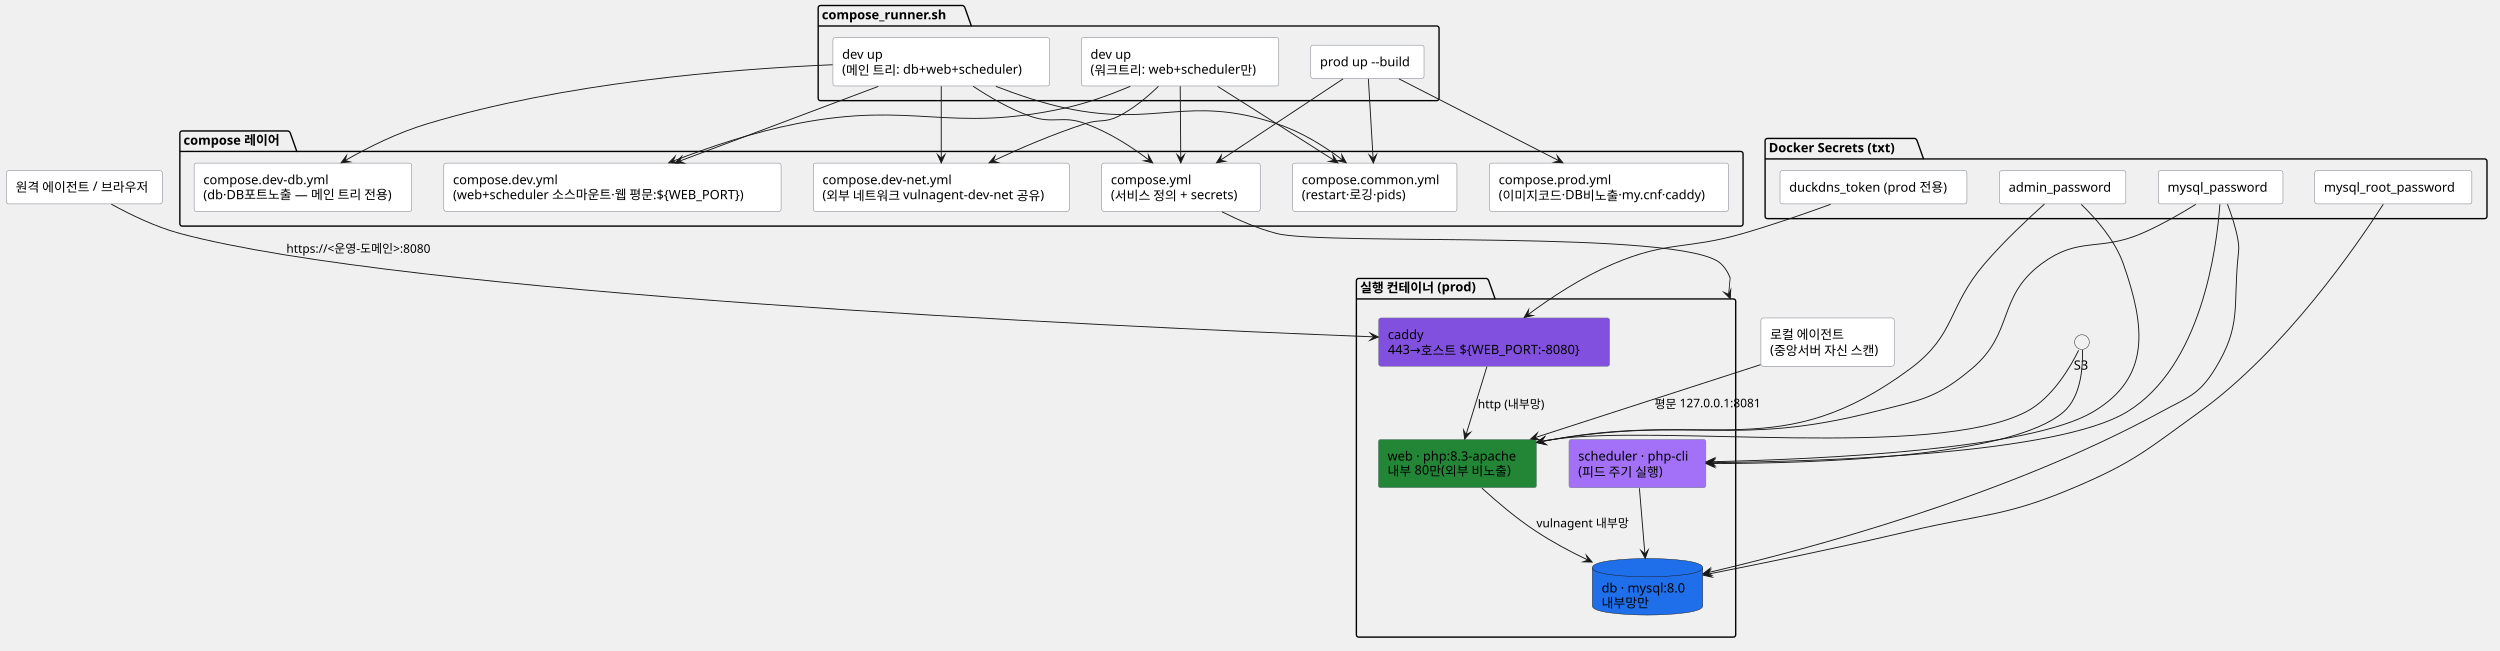
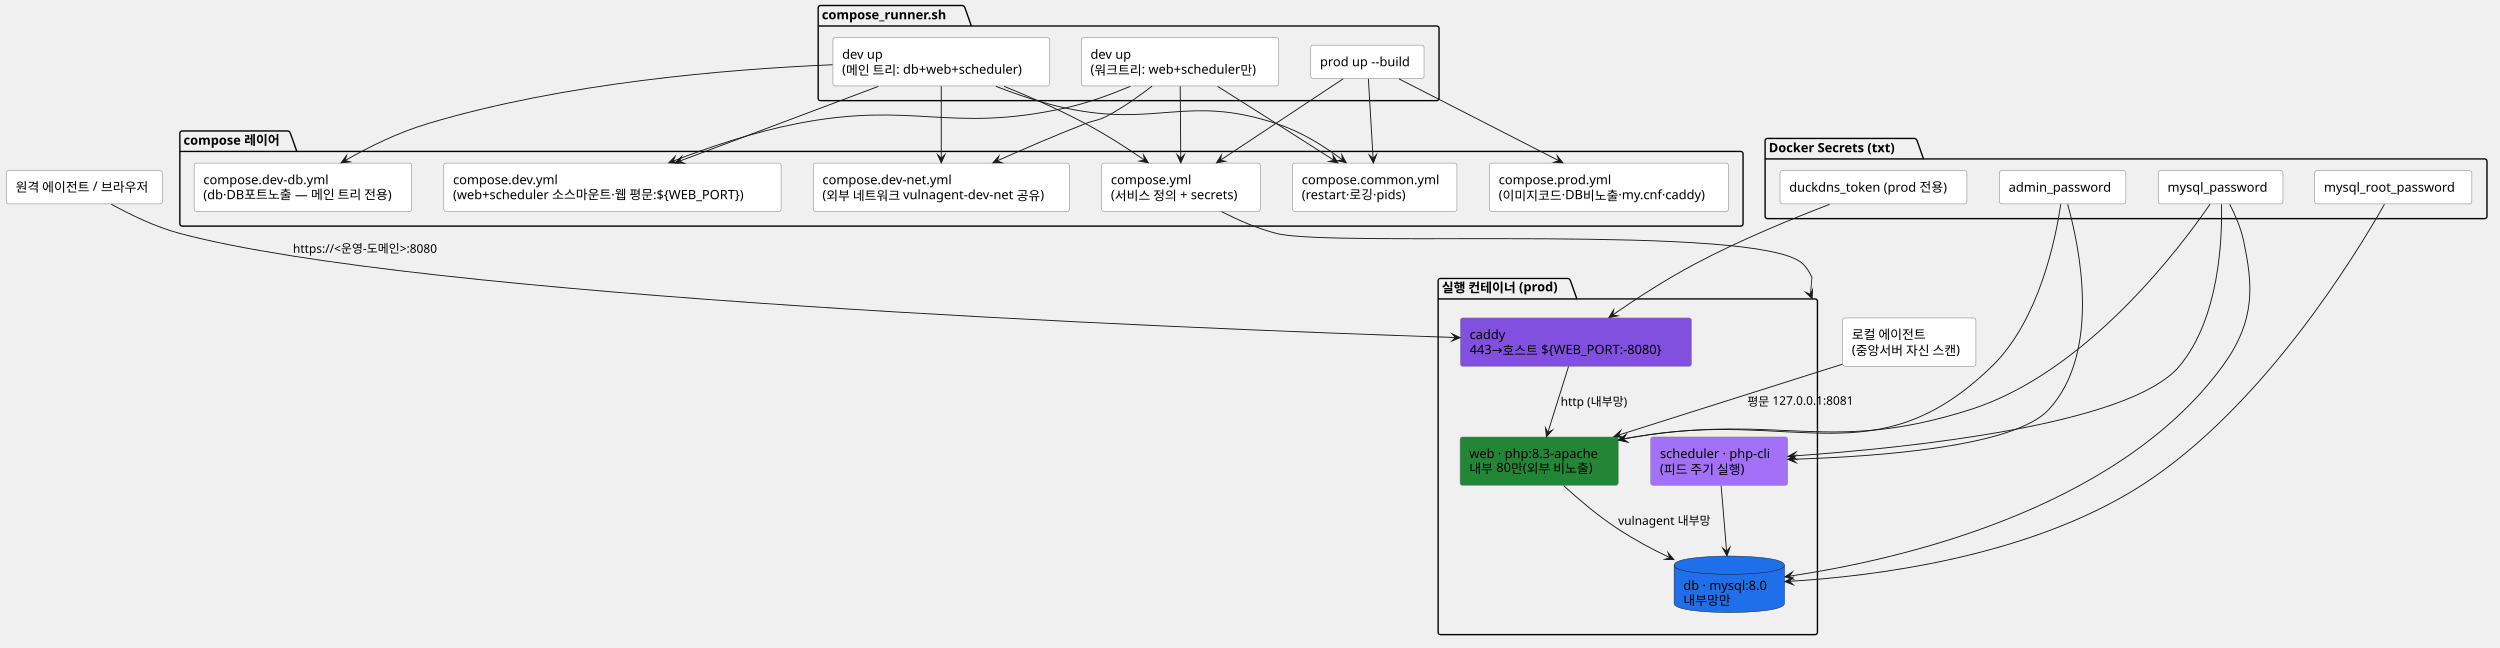
- <svg xmlns="http://www.w3.org/2000/svg" contentStyleType="text/css" data-diagram-type="DESCRIPTION" height="708px" preserveAspectRatio="none" style="width:2722px;height:708px;background:#FFFFFF;" version="1.1" viewBox="0 0 2722 708" width="2722px" zoomAndPan="magnify">
+ <svg xmlns="http://www.w3.org/2000/svg" contentStyleType="text/css" data-diagram-type="DESCRIPTION" height="705px" preserveAspectRatio="none" style="width:2722px;height:705px;background:#FFFFFF;" version="1.1" viewBox="0 0 2722 705" width="2722px" zoomAndPan="magnify">
  <defs />
  <g>
    <g class="cluster" data-qualified-name="Runner" data-source-line="11" id="ent0001">
      <path d="M893.33,6 L1048.125,6 A3.75,3.75 0 0 1 1050.625,8.5 L1057.625,28.297 L1564.33,28.297 A2.5,2.5 0 0 1 1566.83,30.797 L1566.83,107.09 A2.5,2.5 0 0 1 1564.33,109.59 L893.33,109.59 A2.5,2.5 0 0 1 890.83,107.09 L890.83,8.5 A2.5,2.5 0 0 1 893.33,6" fill="none" style="stroke:#000000;stroke-width:1.5;" />
      <line style="stroke:#000000;stroke-width:1.5;" x1="890.83" x2="1057.625" y1="28.297" y2="28.297" />
      <text fill="#000000" font-family="sans-serif" font-size="14" font-weight="700" lengthAdjust="spacing" textLength="153.795" x="894.83" y="20.995">compose_runner.sh</text>
    </g>
    <g class="cluster" data-qualified-name="Files" data-source-line="17" id="ent0005">
      <path d="M198.33,142.59 L313.656,142.59 A3.75,3.75 0 0 1 316.156,145.09 L323.156,164.887 L1895.33,164.887 A2.5,2.5 0 0 1 1897.83,167.387 L1897.83,243.69 A2.5,2.5 0 0 1 1895.33,246.19 L198.33,246.19 A2.5,2.5 0 0 1 195.83,243.69 L195.83,145.09 A2.5,2.5 0 0 1 198.33,142.59" fill="none" style="stroke:#000000;stroke-width:1.5;" />
      <line style="stroke:#000000;stroke-width:1.5;" x1="195.83" x2="323.156" y1="164.887" y2="164.887" />
      <text fill="#000000" font-family="sans-serif" font-size="14" font-weight="700" lengthAdjust="spacing" textLength="114.326" x="199.83" y="157.585">compose 레이어</text>
    </g>
    <g class="cluster" data-qualified-name="Secrets" data-source-line="26" id="ent0012">
      <path d="M1924.33,150.74 L2084.84,150.74 A3.75,3.75 0 0 1 2087.34,153.24 L2094.34,173.037 L2705.33,173.037 A2.5,2.5 0 0 1 2707.83,175.537 L2707.83,235.54 A2.5,2.5 0 0 1 2705.33,238.04 L1924.33,238.04 A2.5,2.5 0 0 1 1921.83,235.54 L1921.83,153.24 A2.5,2.5 0 0 1 1924.33,150.74" fill="none" style="stroke:#000000;stroke-width:1.5;" />
      <line style="stroke:#000000;stroke-width:1.5;" x1="1921.83" x2="2094.34" y1="173.037" y2="173.037" />
      <text fill="#000000" font-family="sans-serif" font-size="14" font-weight="700" lengthAdjust="spacing" textLength="159.51" x="1925.83" y="165.735">Docker Secrets (txt)</text>
    </g>
    <g class="cluster" data-qualified-name="Stack" data-source-line="33" id="ent0017">
-       <path d="M1479.33,303.19 L1618.4,303.19 A3.75,3.75 0 0 1 1620.9,305.69 L1627.9,325.487 L1887.33,325.487 A2.5,2.5 0 0 1 1889.83,327.987 L1889.83,691.17 A2.5,2.5 0 0 1 1887.33,693.67 L1479.33,693.67 A2.5,2.5 0 0 1 1476.83,691.17 L1476.83,305.69 A2.5,2.5 0 0 1 1479.33,303.19" fill="none" style="stroke:#000000;stroke-width:1.5;" />
-       <line style="stroke:#000000;stroke-width:1.5;" x1="1476.83" x2="1627.9" y1="325.487" y2="325.487" />
-       <text fill="#000000" font-family="sans-serif" font-size="14" font-weight="700" lengthAdjust="spacing" textLength="138.07" x="1480.83" y="318.185">실행 컨테이너 (prod)</text>
+       <path d="M1568.33,303.19 L1707.4,303.19 A3.75,3.75 0 0 1 1709.9,305.69 L1716.9,325.487 L1976.33,325.487 A2.5,2.5 0 0 1 1978.83,327.987 L1978.83,688.47 A2.5,2.5 0 0 1 1976.33,690.97 L1568.33,690.97 A2.5,2.5 0 0 1 1565.83,688.47 L1565.83,305.69 A2.5,2.5 0 0 1 1568.33,303.19" fill="none" style="stroke:#000000;stroke-width:1.5;" />
+       <line style="stroke:#000000;stroke-width:1.5;" x1="1565.83" x2="1716.9" y1="325.487" y2="325.487" />
+       <text fill="#000000" font-family="sans-serif" font-size="14" font-weight="700" lengthAdjust="spacing" textLength="138.07" x="1569.83" y="318.185">실행 컨테이너 (prod)</text>
    </g>
    <g class="entity" data-qualified-name="Runner.R1" data-source-line="12" id="ent0002">
      <rect fill="#FFFFFF" height="52.594" rx="2.5" ry="2.5" style="stroke:#6E7681;stroke-width:0.5;" width="235.862" x="906.9" y="41" />
      <text fill="#000000" font-family="sans-serif" font-size="14" lengthAdjust="spacing" textLength="47.995" x="916.9" y="63.995">dev up</text>
      <text fill="#000000" font-family="sans-serif" font-size="14" lengthAdjust="spacing" textLength="215.862" x="916.9" y="80.292">(메인 트리: db+web+scheduler)</text>
    </g>
    <g class="entity" data-qualified-name="Runner.R1W" data-source-line="13" id="ent0003">
      <rect fill="#FFFFFF" height="52.594" rx="2.5" ry="2.5" style="stroke:#6E7681;stroke-width:0.5;" width="215.067" x="1177.3" y="41" />
      <text fill="#000000" font-family="sans-serif" font-size="14" lengthAdjust="spacing" textLength="47.995" x="1187.3" y="63.995">dev up</text>
      <text fill="#000000" font-family="sans-serif" font-size="14" lengthAdjust="spacing" textLength="195.067" x="1187.3" y="80.292">(워크트리: web+scheduler만)</text>
    </g>
    <g class="entity" data-qualified-name="Runner.R2" data-source-line="14" id="ent0004">
      <rect fill="#FFFFFF" height="36.297" rx="2.5" ry="2.5" style="stroke:#6E7681;stroke-width:0.5;" width="123.284" x="1427.19" y="49.15" />
      <text fill="#000000" font-family="sans-serif" font-size="14" lengthAdjust="spacing" textLength="103.284" x="1437.19" y="72.145">prod up --build</text>
    </g>
    <g class="entity" data-qualified-name="Files.F0" data-source-line="18" id="ent0006">
      <rect fill="#FFFFFF" height="52.594" rx="2.5" ry="2.5" style="stroke:#6E7681;stroke-width:0.5;" width="172.561" x="1199.55" y="177.59" />
      <text fill="#000000" font-family="sans-serif" font-size="14" lengthAdjust="spacing" textLength="93.522" x="1209.55" y="200.585">compose.yml</text>
      <text fill="#000000" font-family="sans-serif" font-size="14" lengthAdjust="spacing" textLength="152.561" x="1209.55" y="216.882">(서비스 정의 + secrets)</text>
    </g>
    <g class="entity" data-qualified-name="Files.FC" data-source-line="19" id="ent0007">
      <rect fill="#FFFFFF" height="52.594" rx="2.5" ry="2.5" style="stroke:#6E7681;stroke-width:0.5;" width="178.949" x="1407.36" y="177.59" />
      <text fill="#000000" font-family="sans-serif" font-size="14" lengthAdjust="spacing" textLength="158.949" x="1417.36" y="200.585">compose.common.yml</text>
      <text fill="#000000" font-family="sans-serif" font-size="14" lengthAdjust="spacing" textLength="122.078" x="1417.36" y="216.882">(restart·로깅·pids)</text>
    </g>
    <g class="entity" data-qualified-name="Files.FD" data-source-line="20" id="ent0008">
      <rect fill="#FFFFFF" height="52.594" rx="2.5" ry="2.5" style="stroke:#6E7681;stroke-width:0.5;" width="367.203" x="483.23" y="177.59" />
      <text fill="#000000" font-family="sans-serif" font-size="14" lengthAdjust="spacing" textLength="123.758" x="493.23" y="200.585">compose.dev.yml</text>
      <text fill="#000000" font-family="sans-serif" font-size="14" lengthAdjust="spacing" textLength="347.203" x="493.23" y="216.882">(web+scheduler 소스마운트·웹 평문:${WEB_PORT})</text>
    </g>
    <g class="entity" data-qualified-name="Files.FDB" data-source-line="21" id="ent0009">
      <rect fill="#FFFFFF" height="52.594" rx="2.5" ry="2.5" style="stroke:#6E7681;stroke-width:0.5;" width="236.932" x="211.37" y="177.59" />
      <text fill="#000000" font-family="sans-serif" font-size="14" lengthAdjust="spacing" textLength="146.583" x="221.37" y="200.585">compose.dev-db.yml</text>
      <text fill="#000000" font-family="sans-serif" font-size="14" lengthAdjust="spacing" textLength="216.932" x="221.37" y="216.882">(db·DB포트노출 — 메인 트리 전용)</text>
    </g>
    <g class="entity" data-qualified-name="Files.FN" data-source-line="22" id="ent0010">
      <rect fill="#FFFFFF" height="52.594" rx="2.5" ry="2.5" style="stroke:#6E7681;stroke-width:0.5;" width="278.781" x="885.44" y="177.59" />
      <text fill="#000000" font-family="sans-serif" font-size="14" lengthAdjust="spacing" textLength="151.785" x="895.44" y="200.585">compose.dev-net.yml</text>
      <text fill="#000000" font-family="sans-serif" font-size="14" lengthAdjust="spacing" textLength="258.781" x="895.44" y="216.882">(외부 네트워크 vulnagent-dev-net 공유)</text>
    </g>
    <g class="entity" data-qualified-name="Files.FP" data-source-line="23" id="ent0011">
      <rect fill="#FFFFFF" height="52.594" rx="2.5" ry="2.5" style="stroke:#6E7681;stroke-width:0.5;" width="260.146" x="1621.76" y="177.59" />
      <text fill="#000000" font-family="sans-serif" font-size="14" lengthAdjust="spacing" textLength="130.067" x="1631.76" y="200.585">compose.prod.yml</text>
      <text fill="#000000" font-family="sans-serif" font-size="14" lengthAdjust="spacing" textLength="240.146" x="1631.76" y="216.882">(이미지코드·DB비노출·my.cnf·caddy)</text>
    </g>
    <g class="entity" data-qualified-name="Secrets.S1" data-source-line="27" id="ent0013">
      <rect fill="#FFFFFF" height="36.297" rx="2.5" ry="2.5" style="stroke:#6E7681;stroke-width:0.5;" width="171.081" x="2520.29" y="185.74" />
      <text fill="#000000" font-family="sans-serif" font-size="14" lengthAdjust="spacing" textLength="151.081" x="2530.29" y="208.735">mysql_root_password</text>
    </g>
    <g class="entity" data-qualified-name="Secrets.S2" data-source-line="28" id="ent0014">
      <rect fill="#FFFFFF" height="36.297" rx="2.5" ry="2.5" style="stroke:#6E7681;stroke-width:0.5;" width="135.705" x="2349.98" y="185.74" />
      <text fill="#000000" font-family="sans-serif" font-size="14" lengthAdjust="spacing" textLength="115.705" x="2359.98" y="208.735">mysql_password</text>
    </g>
    <g class="entity" data-qualified-name="Secrets.S4" data-source-line="29" id="ent0015">
      <rect fill="#FFFFFF" height="36.297" rx="2.5" ry="2.5" style="stroke:#6E7681;stroke-width:0.5;" width="137.578" x="2177.04" y="185.74" />
      <text fill="#000000" font-family="sans-serif" font-size="14" lengthAdjust="spacing" textLength="117.578" x="2187.04" y="208.735">admin_password</text>
    </g>
    <g class="entity" data-qualified-name="Secrets.S5" data-source-line="30" id="ent0016">
      <rect fill="#FFFFFF" height="36.297" rx="2.5" ry="2.5" style="stroke:#6E7681;stroke-width:0.5;" width="203.505" x="1938.08" y="185.74" />
      <text fill="#000000" font-family="sans-serif" font-size="14" lengthAdjust="spacing" textLength="183.505" x="1948.08" y="208.735">duckdns_token (prod 전용)</text>
    </g>
    <g class="entity" data-qualified-name="Stack.CADDY" data-source-line="34" id="ent0018">
-       <rect fill="#8250DF" height="52.594" rx="2.5" ry="2.5" style="stroke:#6E7681;stroke-width:0.5;" width="251.536" x="1501.07" y="346.19" />
-       <text fill="#000000" font-family="sans-serif" font-size="14" lengthAdjust="spacing" textLength="42.335" x="1511.07" y="369.185">caddy</text>
-       <text fill="#000000" font-family="sans-serif" font-size="14" lengthAdjust="spacing" textLength="231.536" x="1511.07" y="385.482">443→호스트 ${WEB_PORT:-8080}</text>
+       <rect fill="#8250DF" height="52.594" rx="2.5" ry="2.5" style="stroke:#6E7681;stroke-width:0.5;" width="251.536" x="1590.07" y="346.19" />
+       <text fill="#000000" font-family="sans-serif" font-size="14" lengthAdjust="spacing" textLength="42.335" x="1600.07" y="369.185">caddy</text>
+       <text fill="#000000" font-family="sans-serif" font-size="14" lengthAdjust="spacing" textLength="231.536" x="1600.07" y="385.482">443→호스트 ${WEB_PORT:-8080}</text>
    </g>
    <g class="entity" data-qualified-name="Stack.WC" data-source-line="35" id="ent0019">
-       <rect fill="#238636" height="52.594" rx="2.5" ry="2.5" style="stroke:#6E7681;stroke-width:0.5;" width="172.209" x="1500.73" y="478.48" />
-       <text fill="#000000" font-family="sans-serif" font-size="14" lengthAdjust="spacing" textLength="152.209" x="1510.73" y="501.475">web · php:8.3-apache</text>
-       <text fill="#000000" font-family="sans-serif" font-size="14" lengthAdjust="spacing" textLength="142.918" x="1510.73" y="517.772">내부 80만(외부 비노출)</text>
+       <rect fill="#238636" height="52.594" rx="2.5" ry="2.5" style="stroke:#6E7681;stroke-width:0.5;" width="172.209" x="1589.73" y="475.78" />
+       <text fill="#000000" font-family="sans-serif" font-size="14" lengthAdjust="spacing" textLength="152.209" x="1599.73" y="498.775">web · php:8.3-apache</text>
+       <text fill="#000000" font-family="sans-serif" font-size="14" lengthAdjust="spacing" textLength="142.918" x="1599.73" y="515.072">내부 80만(외부 비노출)</text>
    </g>
    <g class="entity" data-qualified-name="Stack.SCH" data-source-line="36" id="ent0020">
-       <rect fill="#A371F7" height="52.594" rx="2.5" ry="2.5" style="stroke:#6E7681;stroke-width:0.5;" width="149.022" x="1708.32" y="478.48" />
-       <text fill="#000000" font-family="sans-serif" font-size="14" lengthAdjust="spacing" textLength="129.022" x="1718.32" y="501.475">scheduler · php-cli</text>
-       <text fill="#000000" font-family="sans-serif" font-size="14" lengthAdjust="spacing" textLength="98.784" x="1718.32" y="517.772">(피드 주기 실행)</text>
+       <rect fill="#A371F7" height="52.594" rx="2.5" ry="2.5" style="stroke:#6E7681;stroke-width:0.5;" width="149.022" x="1797.32" y="475.78" />
+       <text fill="#000000" font-family="sans-serif" font-size="14" lengthAdjust="spacing" textLength="129.022" x="1807.32" y="498.775">scheduler · php-cli</text>
+       <text fill="#000000" font-family="sans-serif" font-size="14" lengthAdjust="spacing" textLength="98.784" x="1807.32" y="515.072">(피드 주기 실행)</text>
    </g>
    <g class="entity" data-qualified-name="Stack.DC" data-source-line="37" id="ent0021">
-       <path d="M1733.78,618.08 C1733.78,608.08 1793.829,608.08 1793.829,608.08 C1793.829,608.08 1853.879,608.08 1853.879,618.08 L1853.879,659.674 C1853.879,669.674 1793.829,669.674 1793.829,669.674 C1793.829,669.674 1733.78,669.674 1733.78,659.674 L1733.78,618.08" fill="#1F6FEB" style="stroke:#181818;stroke-width:0.5;" />
-       <path d="M1733.78,618.08 C1733.78,628.08 1793.829,628.08 1793.829,628.08 C1793.829,628.08 1853.879,628.08 1853.879,618.08" fill="none" style="stroke:#181818;stroke-width:0.5;" />
-       <text fill="#000000" font-family="sans-serif" font-size="14" lengthAdjust="spacing" textLength="100.099" x="1743.78" y="645.075">db · mysql:8.0</text>
-       <text fill="#000000" font-family="sans-serif" font-size="14" lengthAdjust="spacing" textLength="52.64" x="1743.78" y="661.372">내부망만</text>
-     </g>
-     <g class="entity" data-qualified-name="S3" data-source-line="59" id="ent0037">
-       <ellipse cx="2266.83" cy="372.48" fill="#F1F1F1" rx="8" ry="8" style="stroke:#181818;stroke-width:0.5;" />
-       <text fill="#000000" font-family="sans-serif" font-size="14" lengthAdjust="spacing" textLength="17.794" x="2257.933" y="402.475">S3</text>
-     </g>
-     <g class="entity" data-qualified-name="REMOTE" data-source-line="67" id="ent0045">
+       <path d="M1822.78,615.38 C1822.78,605.38 1882.829,605.38 1882.829,605.38 C1882.829,605.38 1942.879,605.38 1942.879,615.38 L1942.879,656.974 C1942.879,666.974 1882.829,666.974 1882.829,666.974 C1882.829,666.974 1822.78,666.974 1822.78,656.974 L1822.78,615.38" fill="#1F6FEB" style="stroke:#181818;stroke-width:0.5;" />
+       <path d="M1822.78,615.38 C1822.78,625.38 1882.829,625.38 1882.829,625.38 C1882.829,625.38 1942.879,625.38 1942.879,615.38" fill="none" style="stroke:#181818;stroke-width:0.5;" />
+       <text fill="#000000" font-family="sans-serif" font-size="14" lengthAdjust="spacing" textLength="100.099" x="1832.78" y="642.375">db · mysql:8.0</text>
+       <text fill="#000000" font-family="sans-serif" font-size="14" lengthAdjust="spacing" textLength="52.64" x="1832.78" y="658.672">내부망만</text>
+     </g>
+     <g class="entity" data-qualified-name="REMOTE" data-source-line="65" id="ent0042">
      <rect fill="#FFFFFF" height="36.297" rx="2.5" ry="2.5" style="stroke:#6E7681;stroke-width:0.5;" width="169.667" x="7" y="185.74" />
      <text fill="#000000" font-family="sans-serif" font-size="14" lengthAdjust="spacing" textLength="149.667" x="17" y="208.735">원격 에이전트 / 브라우저</text>
    </g>
-     <g class="entity" data-qualified-name="LOCAL" data-source-line="68" id="ent0046">
-       <rect fill="#FFFFFF" height="52.594" rx="2.5" ry="2.5" style="stroke:#6E7681;stroke-width:0.5;" width="145.104" x="1917.28" y="346.19" />
-       <text fill="#000000" font-family="sans-serif" font-size="14" lengthAdjust="spacing" textLength="83.41" x="1927.28" y="369.185">로컬 에이전트</text>
-       <text fill="#000000" font-family="sans-serif" font-size="14" lengthAdjust="spacing" textLength="125.104" x="1927.28" y="385.482">(중앙서버 자신 스캔)</text>
+     <g class="entity" data-qualified-name="LOCAL" data-source-line="66" id="ent0043">
+       <rect fill="#FFFFFF" height="52.594" rx="2.5" ry="2.5" style="stroke:#6E7681;stroke-width:0.5;" width="145.104" x="2006.28" y="346.19" />
+       <text fill="#000000" font-family="sans-serif" font-size="14" lengthAdjust="spacing" textLength="83.41" x="2016.28" y="369.185">로컬 에이전트</text>
+       <text fill="#000000" font-family="sans-serif" font-size="14" lengthAdjust="spacing" textLength="125.104" x="2016.28" y="385.482">(중앙서버 자신 스캔)</text>
    </g>
    <g class="link" data-entity-1="ent0002" data-entity-2="ent0006" data-link-type="dependency" data-source-line="40" id="lnk22">
-       <path d="M1059.48,93.87 C1077.26,105.72 1099.77,118.86 1121.83,126.59 C1147.22,135.48 1156.63,125.2 1181.83,134.59 C1208.55,144.55 1231.386,159.378 1251.096,174.328" fill="none" id="R1-to-F0" style="stroke:#181818;stroke-width:1;" />
-       <polygon fill="#181818" points="1255.08,177.35,1250.327,168.724,1251.096,174.328,1245.492,175.098,1255.08,177.35" style="stroke:#181818;stroke-width:1;stroke-linejoin:miter;stroke-miterlimit:10;" />
+       <path d="M1093.32,94.06 C1121.3,105.4 1153.64,119.55 1181.83,134.59 C1205.46,147.21 1226.486,160.788 1246.126,174.358" fill="none" id="R1-to-F0" style="stroke:#181818;stroke-width:1;" />
+       <polygon fill="#181818" points="1250.24,177.2,1245.109,168.793,1246.126,174.358,1240.562,175.375,1250.24,177.2" style="stroke:#181818;stroke-width:1;stroke-linejoin:miter;stroke-miterlimit:10;" />
    </g>
    <g class="link" data-entity-1="ent0002" data-entity-2="ent0007" data-link-type="dependency" data-source-line="41" id="lnk23">
-       <path d="M1084.27,94.02 C1107.43,102.97 1134.46,112.13 1159.83,117.59 C1260.04,139.15 1292.57,102.26 1389.83,134.59 C1417.65,143.84 1441.441,158.908 1461.731,174.138" fill="none" id="R1-to-FC" style="stroke:#181818;stroke-width:1;" />
-       <polygon fill="#181818" points="1465.73,177.14,1460.933,168.538,1461.731,174.138,1456.131,174.936,1465.73,177.14" style="stroke:#181818;stroke-width:1;stroke-linejoin:miter;stroke-miterlimit:10;" />
+       <path d="M1084.27,94.02 C1107.43,102.98 1134.46,112.14 1159.83,117.59 C1260.04,139.16 1292.57,102.26 1389.83,134.59 C1417.65,143.84 1441.442,158.907 1461.732,174.147" fill="none" id="R1-to-FC" style="stroke:#181818;stroke-width:1;" />
+       <polygon fill="#181818" points="1465.73,177.15,1460.936,168.547,1461.732,174.147,1456.132,174.943,1465.73,177.15" style="stroke:#181818;stroke-width:1;stroke-linejoin:miter;stroke-miterlimit:10;" />
    </g>
    <g class="link" data-entity-1="ent0002" data-entity-2="ent0008" data-link-type="dependency" data-source-line="42" id="lnk24">
-       <path d="M956.23,94.09 C892.68,117.98 803.36,151.561 739.88,175.421" fill="none" id="R1-to-FD" style="stroke:#181818;stroke-width:1;" />
-       <polygon fill="#181818" points="735.2,177.18,745.032,177.758,739.88,175.421,742.217,170.269,735.2,177.18" style="stroke:#181818;stroke-width:1;stroke-linejoin:miter;stroke-miterlimit:10;" />
+       <path d="M956.23,94.09 C892.68,117.98 803.36,151.56 739.88,175.43" fill="none" id="R1-to-FD" style="stroke:#181818;stroke-width:1;" />
+       <polygon fill="#181818" points="735.2,177.19,745.032,177.766,739.88,175.43,742.216,170.278,735.2,177.19" style="stroke:#181818;stroke-width:1;stroke-linejoin:miter;stroke-miterlimit:10;" />
    </g>
    <g class="link" data-entity-1="ent0002" data-entity-2="ent0009" data-link-type="dependency" data-source-line="43" id="lnk25">
-       <path d="M906.54,70.49 C791.71,75.36 613.6,90.22 465.83,134.59 C432.56,144.58 401.924,159.855 375.774,174.755" fill="none" id="R1-to-FDB" style="stroke:#181818;stroke-width:1;" />
+       <path d="M906.54,70.49 C791.71,75.36 613.6,90.22 465.83,134.59 C432.56,144.59 401.924,159.855 375.774,174.755" fill="none" id="R1-to-FDB" style="stroke:#181818;stroke-width:1;" />
      <polygon fill="#181818" points="371.43,177.23,381.23,176.25,375.774,174.755,377.269,169.299,371.43,177.23" style="stroke:#181818;stroke-width:1;stroke-linejoin:miter;stroke-miterlimit:10;" />
    </g>
    <g class="link" data-entity-1="ent0002" data-entity-2="ent0010" data-link-type="dependency" data-source-line="44" id="lnk26">
-       <path d="M1024.83,93.93 C1024.83,117.88 1024.83,148.43 1024.83,172.35" fill="none" id="R1-to-FN" style="stroke:#181818;stroke-width:1;" />
+       <path d="M1024.83,93.93 C1024.83,117.88 1024.83,148.44 1024.83,172.35" fill="none" id="R1-to-FN" style="stroke:#181818;stroke-width:1;" />
      <polygon fill="#181818" points="1024.83,177.35,1028.83,168.35,1024.83,172.35,1020.83,168.35,1024.83,177.35" style="stroke:#181818;stroke-width:1;stroke-linejoin:miter;stroke-miterlimit:10;" />
    </g>
    <g class="link" data-entity-1="ent0003" data-entity-2="ent0006" data-link-type="dependency" data-source-line="46" id="lnk27">
-       <path d="M1285.02,93.93 C1285.2,117.88 1285.435,148.43 1285.604,172.35" fill="none" id="R1W-to-F0" style="stroke:#181818;stroke-width:1;" />
+       <path d="M1285.02,93.93 C1285.2,117.88 1285.435,148.44 1285.604,172.35" fill="none" id="R1W-to-F0" style="stroke:#181818;stroke-width:1;" />
      <polygon fill="#181818" points="1285.64,177.35,1289.576,168.322,1285.604,172.35,1281.576,168.379,1285.64,177.35" style="stroke:#181818;stroke-width:1;stroke-linejoin:miter;stroke-miterlimit:10;" />
    </g>
    <g class="link" data-entity-1="ent0003" data-entity-2="ent0007" data-link-type="dependency" data-source-line="47" id="lnk28">
-       <path d="M1325.75,94.07 C1345.18,106.32 1368.72,121.19 1389.83,134.59 C1411.97,148.65 1432.437,161.697 1452.507,174.527" fill="none" id="R1W-to-FC" style="stroke:#181818;stroke-width:1;" />
-       <polygon fill="#181818" points="1456.72,177.22,1451.292,169.002,1452.507,174.527,1446.983,175.743,1456.72,177.22" style="stroke:#181818;stroke-width:1;stroke-linejoin:miter;stroke-miterlimit:10;" />
+       <path d="M1325.75,94.07 C1345.18,106.32 1368.72,121.19 1389.83,134.59 C1411.97,148.65 1432.436,161.708 1452.506,174.528" fill="none" id="R1W-to-FC" style="stroke:#181818;stroke-width:1;" />
+       <polygon fill="#181818" points="1456.72,177.22,1451.289,169.004,1452.506,174.528,1446.982,175.746,1456.72,177.22" style="stroke:#181818;stroke-width:1;stroke-linejoin:miter;stroke-miterlimit:10;" />
    </g>
    <g class="link" data-entity-1="ent0003" data-entity-2="ent0008" data-link-type="dependency" data-source-line="48" id="lnk29">
-       <path d="M1230.64,94.01 C1209.08,103.08 1183.75,112.32 1159.83,117.59 C1032.88,145.57 995.42,109.68 867.83,134.59 C819.72,143.99 772.012,160.243 732.792,175.443" fill="none" id="R1W-to-FD" style="stroke:#181818;stroke-width:1;" />
-       <polygon fill="#181818" points="728.13,177.25,737.967,177.727,732.792,175.443,735.076,170.268,728.13,177.25" style="stroke:#181818;stroke-width:1;stroke-linejoin:miter;stroke-miterlimit:10;" />
+       <path d="M1230.64,94.02 C1209.08,103.08 1183.75,112.32 1159.83,117.59 C1032.88,145.57 995.42,109.68 867.83,134.59 C819.72,143.99 772.013,160.254 732.793,175.444" fill="none" id="R1W-to-FD" style="stroke:#181818;stroke-width:1;" />
+       <polygon fill="#181818" points="728.13,177.25,737.967,177.73,732.793,175.444,735.078,170.269,728.13,177.25" style="stroke:#181818;stroke-width:1;stroke-linejoin:miter;stroke-miterlimit:10;" />
    </g>
    <g class="link" data-entity-1="ent0003" data-entity-2="ent0010" data-link-type="dependency" data-source-line="49" id="lnk30">
-       <path d="M1261.27,94 C1249.32,105.59 1233.94,118.46 1217.83,126.59 C1203.2,133.98 1197.42,129.52 1181.83,134.59 C1145.94,146.27 1111.55,161.053 1081.44,175.123" fill="none" id="R1W-to-FN" style="stroke:#181818;stroke-width:1;" />
-       <polygon fill="#181818" points="1076.91,177.24,1086.757,177.054,1081.44,175.123,1083.37,169.806,1076.91,177.24" style="stroke:#181818;stroke-width:1;stroke-linejoin:miter;stroke-miterlimit:10;" />
+       <path d="M1254.32,93.82 C1239.95,104.96 1222.19,117.51 1204.83,126.59 C1195.24,131.61 1191.91,130.66 1181.83,134.59 C1148.06,147.79 1115.386,161.882 1085.656,175.152" fill="none" id="R1W-to-FN" style="stroke:#181818;stroke-width:1;" />
+       <polygon fill="#181818" points="1081.09,177.19,1090.939,177.174,1085.656,175.152,1087.678,169.869,1081.09,177.19" style="stroke:#181818;stroke-width:1;stroke-linejoin:miter;stroke-miterlimit:10;" />
    </g>
    <g class="link" data-entity-1="ent0004" data-entity-2="ent0006" data-link-type="dependency" data-source-line="51" id="lnk31">
-       <path d="M1462.29,85.89 C1427.15,109.19 1369.087,147.686 1328.707,174.466" fill="none" id="R2-to-F0" style="stroke:#181818;stroke-width:1;" />
-       <polygon fill="#181818" points="1324.54,177.23,1334.251,175.589,1328.707,174.466,1329.83,168.922,1324.54,177.23" style="stroke:#181818;stroke-width:1;stroke-linejoin:miter;stroke-miterlimit:10;" />
+       <path d="M1462.29,85.89 C1427.15,109.19 1369.087,147.697 1328.707,174.467" fill="none" id="R2-to-F0" style="stroke:#181818;stroke-width:1;" />
+       <polygon fill="#181818" points="1324.54,177.23,1334.252,175.591,1328.707,174.467,1329.831,168.923,1324.54,177.23" style="stroke:#181818;stroke-width:1;stroke-linejoin:miter;stroke-miterlimit:10;" />
    </g>
    <g class="link" data-entity-1="ent0004" data-entity-2="ent0007" data-link-type="dependency" data-source-line="52" id="lnk32">
-       <path d="M1489.88,85.89 C1491.27,109.26 1493.433,145.719 1495.023,172.479" fill="none" id="R2-to-FC" style="stroke:#181818;stroke-width:1;" />
-       <polygon fill="#181818" points="1495.32,177.47,1498.779,168.249,1495.023,172.479,1490.793,168.723,1495.32,177.47" style="stroke:#181818;stroke-width:1;stroke-linejoin:miter;stroke-miterlimit:10;" />
+       <path d="M1489.88,85.89 C1491.27,109.27 1493.434,145.719 1495.024,172.489" fill="none" id="R2-to-FC" style="stroke:#181818;stroke-width:1;" />
+       <polygon fill="#181818" points="1495.32,177.48,1498.779,168.259,1495.024,172.489,1490.793,168.733,1495.32,177.48" style="stroke:#181818;stroke-width:1;stroke-linejoin:miter;stroke-miterlimit:10;" />
    </g>
    <g class="link" data-entity-1="ent0004" data-entity-2="ent0011" data-link-type="dependency" data-source-line="53" id="lnk33">
-       <path d="M1523.22,85.89 C1568.75,109.19 1644.919,148.172 1697.239,174.952" fill="none" id="R2-to-FP" style="stroke:#181818;stroke-width:1;" />
-       <polygon fill="#181818" points="1701.69,177.23,1695.501,169.569,1697.239,174.952,1691.856,176.69,1701.69,177.23" style="stroke:#181818;stroke-width:1;stroke-linejoin:miter;stroke-miterlimit:10;" />
+       <path d="M1523.22,85.89 C1568.75,109.19 1644.919,148.183 1697.239,174.952" fill="none" id="R2-to-FP" style="stroke:#181818;stroke-width:1;" />
+       <polygon fill="#181818" points="1701.69,177.23,1695.5,169.57,1697.239,174.952,1691.856,176.691,1701.69,177.23" style="stroke:#181818;stroke-width:1;stroke-linejoin:miter;stroke-miterlimit:10;" />
    </g>
    <g class="link" data-entity-1="ent0006" data-entity-2="ent0017" data-link-type="dependency" data-source-line="55" id="lnk34">
-       <path d="M1330.51,230.58 C1348.39,239.64 1369.53,248.89 1389.83,254.19 C1441.99,267.8 1835.22,249.58 1873.83,287.19 C1877.095,290.369 1879.687,294.014 1881.72,297.966 C1882.228,298.953 1882.702,299.961 1883.142,300.984 C1883.362,301.496 1883.574,302.012 1883.778,302.532 C1883.829,302.662 1882.091,320.42 1882.141,320.55" fill="none" id="F0-to-Stack" style="stroke:#181818;stroke-width:1;" />
-       <polygon fill="#181818" points="1883.929,325.22,1884.446,315.384,1882.141,320.55,1876.975,318.246,1883.929,325.22" style="stroke:#181818;stroke-width:1;stroke-linejoin:miter;stroke-miterlimit:10;" />
+       <path d="M1330.23,230.56 C1348.16,239.68 1369.41,248.97 1389.83,254.19 C1451.62,269.97 1916.91,242.94 1962.83,287.19 C1966.112,290.353 1968.717,293.985 1970.761,297.928 C1971.271,298.913 1971.747,299.918 1972.189,300.94 C1972.411,301.451 1972.623,301.966 1972.828,302.485 C1972.88,302.615 1971.132,320.377 1971.183,320.507" fill="none" id="F0-to-Stack" style="stroke:#181818;stroke-width:1;" />
+       <polygon fill="#181818" points="1972.98,325.172,1973.477,315.336,1971.183,320.507,1966.012,318.212,1972.98,325.172" style="stroke:#181818;stroke-width:1;stroke-linejoin:miter;stroke-miterlimit:10;" />
    </g>
    <g class="link" data-entity-1="ent0016" data-entity-2="ent0018" data-link-type="dependency" data-source-line="57" id="lnk35">
-       <path d="M1993.22,222.45 C1965.69,232.47 1930.04,244.85 1897.83,254.19 C1836.02,272.1 1816.05,261.97 1756.83,287.19 C1721.32,302.31 1688.786,323.991 1663.526,342.731" fill="none" id="S5-to-CADDY" style="stroke:#181818;stroke-width:1;" />
-       <polygon fill="#181818" points="1659.51,345.71,1669.121,343.56,1663.526,342.731,1664.355,337.135,1659.51,345.71" style="stroke:#181818;stroke-width:1;stroke-linejoin:miter;stroke-miterlimit:10;" />
+       <path d="M1992.12,222.45 C1952.19,237.78 1894.14,261.53 1845.83,287.19 C1812.81,304.73 1781.431,325.224 1755.891,342.904" fill="none" id="S5-to-CADDY" style="stroke:#181818;stroke-width:1;" />
+       <polygon fill="#181818" points="1751.78,345.75,1761.457,343.916,1755.891,342.904,1756.903,337.339,1751.78,345.75" style="stroke:#181818;stroke-width:1;stroke-linejoin:miter;stroke-miterlimit:10;" />
    </g>
    <g class="link" data-entity-1="ent0014" data-entity-2="ent0019" data-link-type="dependency" data-source-line="58" id="lnk36">
-       <path d="M2390.77,222.52 C2374.23,232.75 2352.38,245.32 2331.83,254.19 C2285.36,274.23 2263.46,257 2222.83,287.19 C2173.87,323.57 2193.53,362.23 2146.83,401.48 C2107.07,434.9 2090.16,435.64 2039.83,448.48 C1888.98,486.97 1844.47,453.34 1690.83,478.48 C1685.06,479.43 1684.032,479.533 1678.072,480.733" fill="none" id="S2-to-WC" style="stroke:#181818;stroke-width:1;" />
-       <polygon fill="#181818" points="1673.17,481.72,1682.783,483.865,1678.072,480.733,1681.203,476.022,1673.17,481.72" style="stroke:#181818;stroke-width:1;stroke-linejoin:miter;stroke-miterlimit:10;" />
-     </g>
-     <g class="link" data-entity-1="ent0037" data-entity-2="ent0019" data-link-type="dependency" data-source-line="59" id="lnk38">
-       <path d="M2263.18,381.44 C2255.32,397.49 2235.12,433.49 2205.83,448.48 C2103.79,500.72 1804.21,461.53 1690.83,478.48 C1685.14,479.33 1684.2,479.403 1678.34,480.533" fill="none" id="S3-to-WC" style="stroke:#181818;stroke-width:1;" />
-       <polygon fill="#181818" points="1673.43,481.48,1683.025,483.704,1678.34,480.533,1681.51,475.848,1673.43,481.48" style="stroke:#181818;stroke-width:1;stroke-linejoin:miter;stroke-miterlimit:10;" />
-     </g>
-     <g class="link" data-entity-1="ent0015" data-entity-2="ent0019" data-link-type="dependency" data-source-line="60" id="lnk39">
-       <path d="M2225.91,222.24 C2208.01,238.27 2181.43,263.18 2160.83,287.19 C2120.29,334.44 2129.85,364.4 2079.83,401.48 C1938.26,506.45 1864.25,447.02 1690.83,478.48 C1685.07,479.53 1684.053,479.672 1678.103,480.922" fill="none" id="S4-to-WC" style="stroke:#181818;stroke-width:1;" />
-       <polygon fill="#181818" points="1673.21,481.95,1682.84,484.014,1678.103,480.922,1681.195,476.185,1673.21,481.95" style="stroke:#181818;stroke-width:1;stroke-linejoin:miter;stroke-miterlimit:10;" />
-     </g>
-     <g class="link" data-entity-1="ent0014" data-entity-2="ent0020" data-link-type="dependency" data-source-line="61" id="lnk40">
-       <path d="M2416.99,222.49 C2413.66,269.74 2397.16,399.12 2315.83,448.48 C2240.68,494.1 1990.98,502.45 1862.81,503.721" fill="none" id="S2-to-SCH" style="stroke:#181818;stroke-width:1;" />
-       <polygon fill="#181818" points="1857.81,503.77,1866.849,507.681,1862.81,503.721,1866.77,499.681,1857.81,503.77" style="stroke:#181818;stroke-width:1;stroke-linejoin:miter;stroke-miterlimit:10;" />
-     </g>
-     <g class="link" data-entity-1="ent0037" data-entity-2="ent0020" data-link-type="dependency" data-source-line="62" id="lnk41">
-       <path d="M2267.34,381.06 C2267.91,396.41 2266.79,431.18 2246.83,448.48 C2190.22,497.58 1978.66,504.605 1862.5,504.715" fill="none" id="S3-to-SCH" style="stroke:#181818;stroke-width:1;" />
-       <polygon fill="#181818" points="1857.5,504.72,1866.504,508.712,1862.5,504.715,1866.496,500.712,1857.5,504.72" style="stroke:#181818;stroke-width:1;stroke-linejoin:miter;stroke-miterlimit:10;" />
-     </g>
-     <g class="link" data-entity-1="ent0015" data-entity-2="ent0020" data-link-type="dependency" data-source-line="63" id="lnk42">
-       <path d="M2266.04,222.51 C2281.91,237.79 2302.79,261.44 2311.83,287.19 C2336.1,356.22 2341.79,411.19 2278.83,448.48 C2209.41,489.61 1983.469,500.048 1862.769,502.748" fill="none" id="S4-to-SCH" style="stroke:#181818;stroke-width:1;" />
-       <polygon fill="#181818" points="1857.77,502.86,1866.857,506.658,1862.769,502.748,1866.678,498.66,1857.77,502.86" style="stroke:#181818;stroke-width:1;stroke-linejoin:miter;stroke-miterlimit:10;" />
-     </g>
-     <g class="link" data-entity-1="ent0013" data-entity-2="ent0021" data-link-type="dependency" data-source-line="64" id="lnk43">
-       <path d="M2594.92,222.37 C2566.82,266.11 2487.63,381.55 2394.83,448.48 C2337.17,490.07 2323.31,503.37 2257.83,531.08 C2182.48,562.97 2159.46,559.25 2079.83,578.08 C2002.33,596.4 1917.226,613.773 1859.196,625.213" fill="none" id="S1-to-DC" style="stroke:#181818;stroke-width:1;" />
-       <polygon fill="#181818" points="1854.29,626.18,1863.894,628.364,1859.196,625.213,1862.346,620.515,1854.29,626.18" style="stroke:#181818;stroke-width:1;stroke-linejoin:miter;stroke-miterlimit:10;" />
-     </g>
-     <g class="link" data-entity-1="ent0014" data-entity-2="ent0021" data-link-type="dependency" data-source-line="65" id="lnk44">
-       <path d="M2425.24,222.33 C2429.57,233.5 2434.61,248.43 2436.83,262.19 C2438.04,269.64 2437.59,271.67 2436.83,279.19 C2431.25,334.38 2440.83,354.18 2411.83,401.48 C2394.31,430.07 2382.26,432.42 2352.83,448.48 C2183.07,541.15 1964.63,598.996 1859.02,623.586" fill="none" id="S2-to-DC" style="stroke:#181818;stroke-width:1;" />
-       <polygon fill="#181818" points="1854.15,624.72,1863.823,626.575,1859.02,623.586,1862.008,618.783,1854.15,624.72" style="stroke:#181818;stroke-width:1;stroke-linejoin:miter;stroke-miterlimit:10;" />
-     </g>
-     <g class="link" data-entity-1="ent0045" data-entity-2="ent0018" data-link-type="dependency" data-source-line="70" id="lnk47">
-       <path d="M121.22,222.34 C141.47,233.47 169.39,247.09 195.83,254.19 C440.5,319.85 1193.694,354.985 1495.764,366.765" fill="none" id="REMOTE-to-CADDY" style="stroke:#181818;stroke-width:1;" />
-       <polygon fill="#181818" points="1500.76,366.96,1491.923,362.612,1495.764,366.765,1491.611,370.606,1500.76,366.96" style="stroke:#181818;stroke-width:1;stroke-linejoin:miter;stroke-miterlimit:10;" />
-       <text fill="#000000" font-family="sans-serif" font-size="13" lengthAdjust="spacing" textLength="171.638" x="311.78" y="275.257">https://&lt;운영-도메인&gt;:8080</text>
-     </g>
-     <g class="link" data-entity-1="ent0018" data-entity-2="ent0019" data-link-type="dependency" data-source-line="71" id="lnk48">
-       <path d="M1618.93,399.22 C1611.92,422.07 1603.198,450.48 1596.188,473.31" fill="none" id="CADDY-to-WC" style="stroke:#181818;stroke-width:1;" />
-       <polygon fill="#181818" points="1594.72,478.09,1601.186,470.661,1596.188,473.31,1593.538,468.312,1594.72,478.09" style="stroke:#181818;stroke-width:1;stroke-linejoin:miter;stroke-miterlimit:10;" />
-       <text fill="#000000" font-family="sans-serif" font-size="13" lengthAdjust="spacing" textLength="77.621" x="1609.03" y="444.547">http (내부망)</text>
-     </g>
-     <g class="link" data-entity-1="ent0046" data-entity-2="ent0019" data-link-type="dependency" data-source-line="72" id="lnk49">
-       <path d="M1916.85,397.08 C1846.2,419.92 1744.118,452.932 1671.277,476.482" fill="none" id="LOCAL-to-WC" style="stroke:#181818;stroke-width:1;" />
-       <polygon fill="#181818" points="1666.52,478.02,1676.314,479.057,1671.277,476.482,1673.853,471.445,1666.52,478.02" style="stroke:#181818;stroke-width:1;stroke-linejoin:miter;stroke-miterlimit:10;" />
-       <text fill="#000000" font-family="sans-serif" font-size="13" lengthAdjust="spacing" textLength="128.059" x="1801.42" y="444.547">평문 127.0.0.1:8081</text>
-     </g>
-     <g class="link" data-entity-1="ent0019" data-entity-2="ent0021" data-link-type="dependency" data-source-line="73" id="lnk50">
-       <path d="M1613.4,531.39 C1629.51,546.12 1650.93,564.37 1671.83,578.08 C1691.07,590.69 1708.836,600.209 1729.046,609.839" fill="none" id="WC-to-DC" style="stroke:#181818;stroke-width:1;" />
-       <polygon fill="#181818" points="1733.56,611.99,1727.156,604.508,1729.046,609.839,1723.715,611.73,1733.56,611.99" style="stroke:#181818;stroke-width:1;stroke-linejoin:miter;stroke-miterlimit:10;" />
-       <text fill="#000000" font-family="sans-serif" font-size="13" lengthAdjust="spacing" textLength="106.129" x="1672.83" y="574.147">vulnagent 내부망</text>
-     </g>
-     <g class="link" data-entity-1="ent0020" data-entity-2="ent0021" data-link-type="dependency" data-source-line="74" id="lnk51">
-       <path d="M1784.98,531.56 C1786.81,553.49 1789.014,579.997 1790.934,603.017" fill="none" id="SCH-to-DC" style="stroke:#181818;stroke-width:1;" />
-       <polygon fill="#181818" points="1791.35,608,1794.588,598.699,1790.934,603.017,1786.616,599.364,1791.35,608" style="stroke:#181818;stroke-width:1;stroke-linejoin:miter;stroke-miterlimit:10;" />
+       <path d="M2406.39,222.21 C2373.24,270.49 2271.42,405.66 2145.83,445.78 C1990.36,495.45 1940.96,449.75 1779.83,475.78 C1774.05,476.72 1773.023,476.819 1767.073,478.009" fill="none" id="S2-to-WC" style="stroke:#181818;stroke-width:1;" />
+       <polygon fill="#181818" points="1762.17,478.99,1771.78,481.147,1767.073,478.009,1770.211,473.303,1762.17,478.99" style="stroke:#181818;stroke-width:1;stroke-linejoin:miter;stroke-miterlimit:10;" />
+     </g>
+     <g class="link" data-entity-1="ent0015" data-entity-2="ent0019" data-link-type="dependency" data-source-line="59" id="lnk37">
+       <path d="M2243.73,222.26 C2238.29,259.7 2220.39,348.68 2168.83,398.78 C2042.44,521.61 1953.33,444.79 1779.83,475.78 C1774.07,476.81 1773.045,476.95 1767.095,478.19" fill="none" id="S4-to-WC" style="stroke:#181818;stroke-width:1;" />
+       <polygon fill="#181818" points="1762.2,479.21,1771.827,481.29,1767.095,478.19,1770.195,473.458,1762.2,479.21" style="stroke:#181818;stroke-width:1;stroke-linejoin:miter;stroke-miterlimit:10;" />
+     </g>
+     <g class="link" data-entity-1="ent0014" data-entity-2="ent0020" data-link-type="dependency" data-source-line="60" id="lnk38">
+       <path d="M2418.73,222.44 C2419.65,259.47 2416.67,346.47 2372.83,398.78 C2319.09,462.91 2077.848,487.712 1951.738,496.522" fill="none" id="S2-to-SCH" style="stroke:#181818;stroke-width:1;" />
+       <polygon fill="#181818" points="1946.75,496.87,1956.007,500.233,1951.738,496.522,1955.449,492.252,1946.75,496.87" style="stroke:#181818;stroke-width:1;stroke-linejoin:miter;stroke-miterlimit:10;" />
+     </g>
+     <g class="link" data-entity-1="ent0015" data-entity-2="ent0020" data-link-type="dependency" data-source-line="61" id="lnk39">
+       <path d="M2251.27,222.53 C2263.65,266.61 2288.62,382.51 2230.83,445.78 C2193.73,486.41 2045.408,497.188 1951.538,500.038" fill="none" id="S4-to-SCH" style="stroke:#181818;stroke-width:1;" />
+       <polygon fill="#181818" points="1946.54,500.19,1955.657,503.915,1951.538,500.038,1955.415,495.919,1946.54,500.19" style="stroke:#181818;stroke-width:1;stroke-linejoin:miter;stroke-miterlimit:10;" />
+     </g>
+     <g class="link" data-entity-1="ent0013" data-entity-2="ent0021" data-link-type="dependency" data-source-line="62" id="lnk40">
+       <path d="M2596.19,222.43 C2565.38,276.81 2463.52,444.01 2331.83,528.38 C2209.21,606.94 2039.381,627.48 1948.281,632.96" fill="none" id="S1-to-DC" style="stroke:#181818;stroke-width:1;" />
+       <polygon fill="#181818" points="1943.29,633.26,1952.514,636.712,1948.281,632.96,1952.034,628.727,1943.29,633.26" style="stroke:#181818;stroke-width:1;stroke-linejoin:miter;stroke-miterlimit:10;" />
+     </g>
+     <g class="link" data-entity-1="ent0014" data-entity-2="ent0021" data-link-type="dependency" data-source-line="63" id="lnk41">
+       <path d="M2427.69,222.33 C2433.35,233.37 2439.91,248.16 2442.83,262.19 C2452.52,308.59 2457.11,347.96 2419.83,398.78 C2303.58,557.32 2062.346,610.438 1948.216,627.338" fill="none" id="S2-to-DC" style="stroke:#181818;stroke-width:1;" />
+       <polygon fill="#181818" points="1943.27,628.07,1952.759,630.708,1948.216,627.338,1951.587,622.795,1943.27,628.07" style="stroke:#181818;stroke-width:1;stroke-linejoin:miter;stroke-miterlimit:10;" />
+     </g>
+     <g class="link" data-entity-1="ent0042" data-entity-2="ent0018" data-link-type="dependency" data-source-line="68" id="lnk44">
+       <path d="M121.21,222.39 C141.45,233.53 169.38,247.16 195.83,254.19 C457.94,323.87 1269.503,356.994 1584.823,367.494" fill="none" id="REMOTE-to-CADDY" style="stroke:#181818;stroke-width:1;" />
+       <polygon fill="#181818" points="1589.82,367.66,1580.958,363.363,1584.823,367.494,1580.692,371.358,1589.82,367.66" style="stroke:#181818;stroke-width:1;stroke-linejoin:miter;stroke-miterlimit:10;" />
+       <text fill="#000000" font-family="sans-serif" font-size="13" lengthAdjust="spacing" textLength="171.638" x="318.95" y="275.257">https://&lt;운영-도메인&gt;:8080</text>
+     </g>
+     <g class="link" data-entity-1="ent0018" data-entity-2="ent0019" data-link-type="dependency" data-source-line="69" id="lnk45">
+       <path d="M1707.83,399 C1700.86,421.25 1692.285,448.599 1685.315,470.839" fill="none" id="CADDY-to-WC" style="stroke:#181818;stroke-width:1;" />
+       <polygon fill="#181818" points="1683.82,475.61,1690.329,468.218,1685.315,470.839,1682.695,465.826,1683.82,475.61" style="stroke:#181818;stroke-width:1;stroke-linejoin:miter;stroke-miterlimit:10;" />
+       <text fill="#000000" font-family="sans-serif" font-size="13" lengthAdjust="spacing" textLength="77.621" x="1699.23" y="441.847">http (내부망)</text>
+     </g>
+     <g class="link" data-entity-1="ent0043" data-entity-2="ent0019" data-link-type="dependency" data-source-line="70" id="lnk46">
+       <path d="M2005.85,396.59 C1935.76,418.78 1834.837,450.741 1762.047,473.781" fill="none" id="LOCAL-to-WC" style="stroke:#181818;stroke-width:1;" />
+       <polygon fill="#181818" points="1757.28,475.29,1767.068,476.388,1762.047,473.781,1764.653,468.76,1757.28,475.29" style="stroke:#181818;stroke-width:1;stroke-linejoin:miter;stroke-miterlimit:10;" />
+       <text fill="#000000" font-family="sans-serif" font-size="13" lengthAdjust="spacing" textLength="128.059" x="1902.46" y="441.847">평문 127.0.0.1:8081</text>
+     </g>
+     <g class="link" data-entity-1="ent0019" data-entity-2="ent0021" data-link-type="dependency" data-source-line="71" id="lnk47">
+       <path d="M1702.4,528.69 C1718.51,543.42 1739.93,561.67 1760.83,575.38 C1780.07,587.99 1797.836,597.509 1818.046,607.139" fill="none" id="WC-to-DC" style="stroke:#181818;stroke-width:1;" />
+       <polygon fill="#181818" points="1822.56,609.29,1816.156,601.808,1818.046,607.139,1812.715,609.03,1822.56,609.29" style="stroke:#181818;stroke-width:1;stroke-linejoin:miter;stroke-miterlimit:10;" />
+       <text fill="#000000" font-family="sans-serif" font-size="13" lengthAdjust="spacing" textLength="106.129" x="1761.83" y="571.447">vulnagent 내부망</text>
+     </g>
+     <g class="link" data-entity-1="ent0020" data-entity-2="ent0021" data-link-type="dependency" data-source-line="72" id="lnk48">
+       <path d="M1873.98,528.86 C1875.81,550.79 1878.014,577.297 1879.934,600.317" fill="none" id="SCH-to-DC" style="stroke:#181818;stroke-width:1;" />
+       <polygon fill="#181818" points="1880.35,605.3,1883.588,595.999,1879.934,600.317,1875.616,596.664,1880.35,605.3" style="stroke:#181818;stroke-width:1;stroke-linejoin:miter;stroke-miterlimit:10;" />
    </g>
  </g>
</svg>
